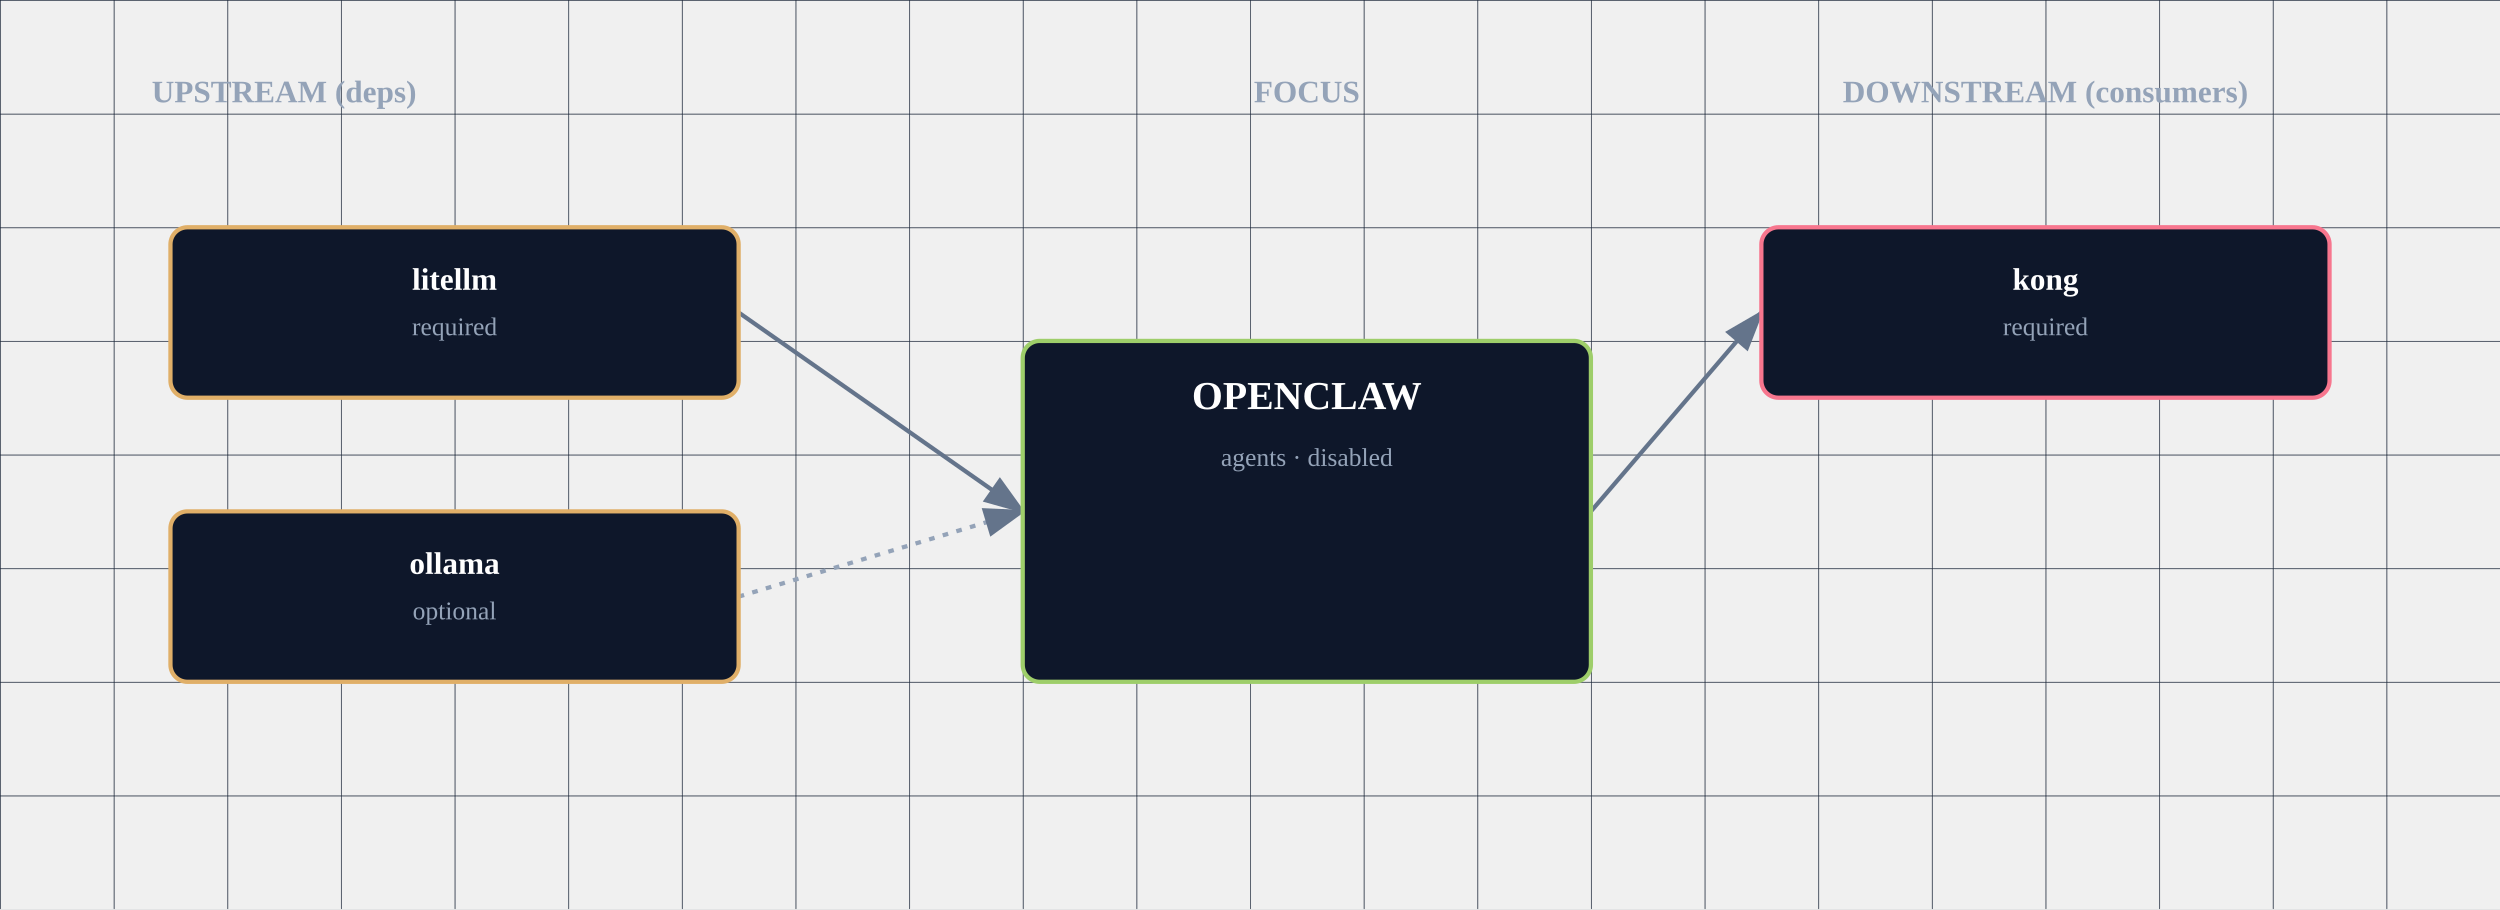
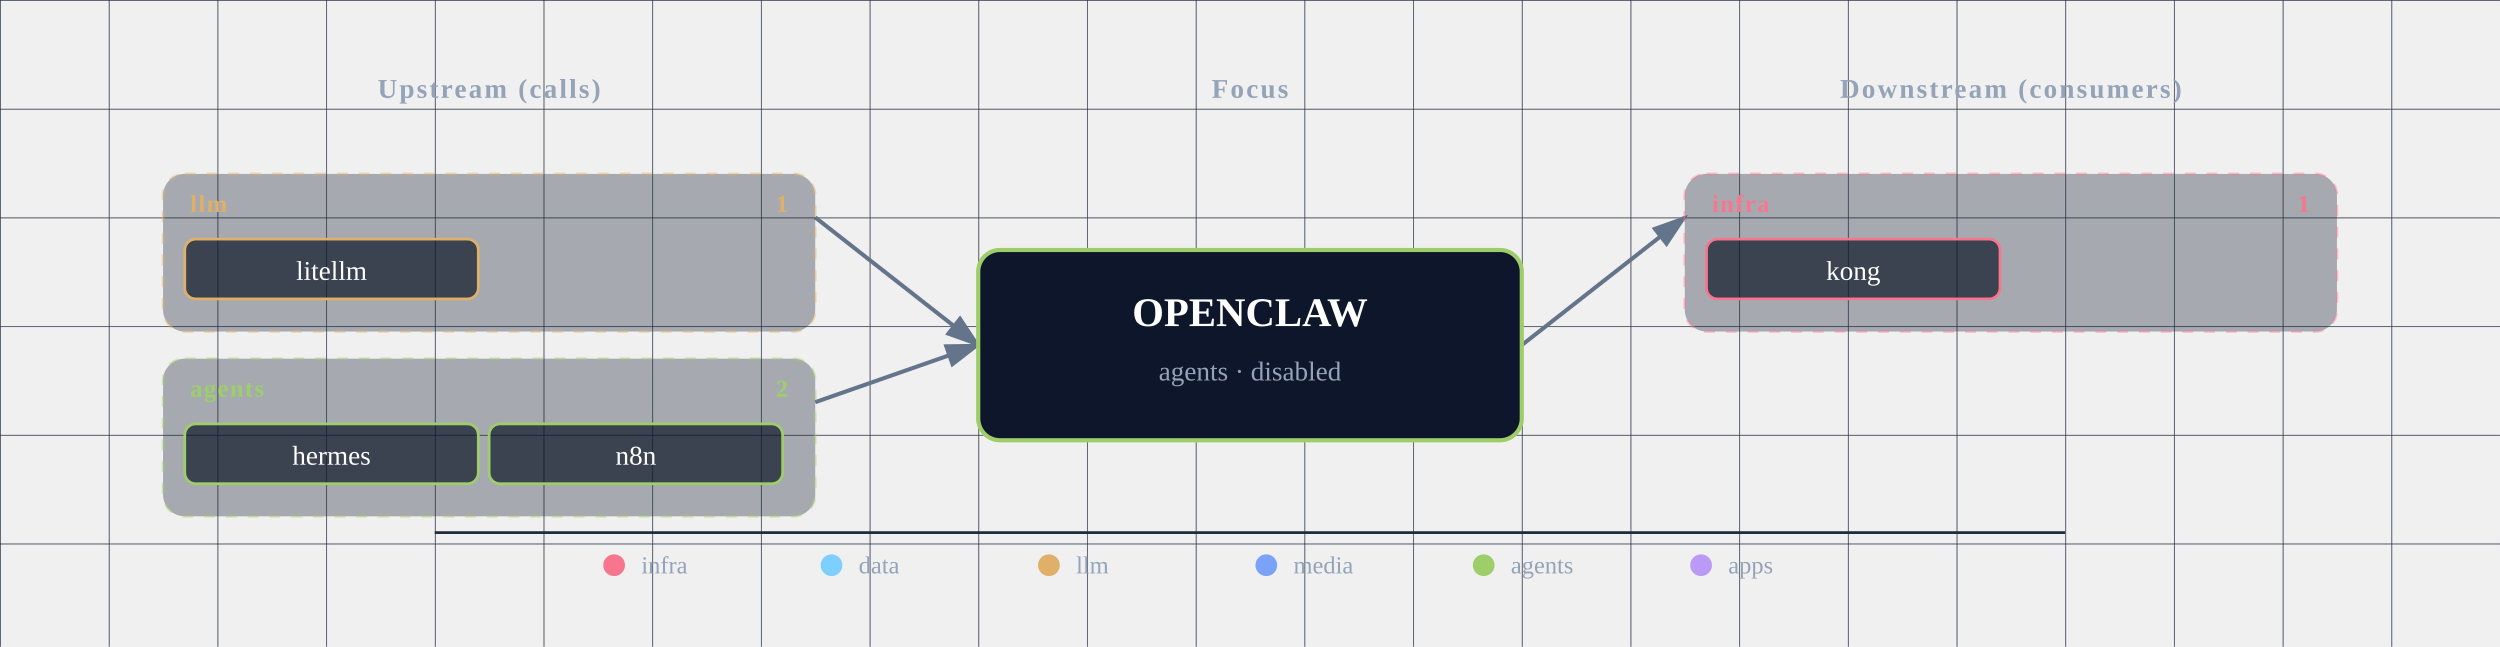
- <svg xmlns="http://www.w3.org/2000/svg" viewBox="0 0 880 320">
+ <svg xmlns="http://www.w3.org/2000/svg" viewBox="0 0 920 238">
  <defs>
    <pattern id="grid" width="40" height="40" patternUnits="userSpaceOnUse">
      <path d="M 40 0 L 0 0 0 40" fill="none" stroke="#1e293b" stroke-width="0.5" />
    </pattern>
-     <marker id="arrowhead-solid" markerWidth="10" markerHeight="7" refX="9" refY="3.5" orient="auto">
-       <polygon points="0 0, 10 3.5, 0 7" fill="#64748b" />
+     <marker id="arrowhead" markerWidth="9" markerHeight="6" refX="8" refY="3" orient="auto">
+       <polygon points="0 0, 9 3, 0 6" fill="#64748b" />
    </marker>
-     <marker id="arrowhead-dashed" markerWidth="10" markerHeight="7" refX="9" refY="3.5" orient="auto">
-       <polygon points="0 0, 10 3.5, 0 7" fill="#fbbf24" />
-     </marker>
+     <filter id="focus-glow" x="-50%" y="-50%" width="200%" height="200%">
+       <feGaussianBlur in="SourceAlpha" stdDeviation="6" />
+       <feFlood flood-color="#9ece6a" flood-opacity="0.6" />
+       <feComposite in2="SourceAlpha" operator="in" />
+       <feMerge>
+         <feMergeNode />
+         <feMergeNode in="SourceGraphic" />
+       </feMerge>
+     </filter>
  </defs>
-   <rect width="880" height="320" fill="url(#grid)" />
-   <text x="100" y="36" fill="#94a3b8" font-size="11" font-weight="600" text-anchor="middle">UPSTREAM (deps)</text>
-   <text x="460" y="36" fill="#94a3b8" font-size="11" font-weight="600" text-anchor="middle">FOCUS</text>
-   <text x="720" y="36" fill="#94a3b8" font-size="11" font-weight="600" text-anchor="middle">DOWNSTREAM (consumers)</text>
-   <line x1="260" y1="110" x2="360" y2="180" stroke="#64748b" stroke-width="1.5" marker-end="url(#arrowhead-solid)" />
-   <line x1="260" y1="210" x2="360" y2="180" stroke="#94a3b8" stroke-width="1.5" stroke-dasharray="2,3" marker-end="url(#arrowhead-solid)" />
-   <line x1="560" y1="180" x2="620" y2="110" stroke="#64748b" stroke-width="1.5" marker-end="url(#arrowhead-solid)" />
-   <g class="box-required">
-     <rect x="60" y="80" width="200" height="60" rx="6" fill="#0f172a" />
-     <rect x="60" y="80" width="200" height="60" rx="6" fill="rgba(15, 23, 42, 0.7)" stroke="#e0af68" stroke-width="1.5" />
-     <text x="160" y="102" fill="white" font-size="11" font-weight="600" text-anchor="middle">litellm</text>
-     <text x="160" y="118" fill="#94a3b8" font-size="9" text-anchor="middle">required</text>
+   <rect width="920" height="238" fill="url(#grid)" />
+   <text x="180" y="36" fill="#94a3b8" font-size="10" font-weight="600" text-anchor="middle" letter-spacing="0.08em">Upstream (calls)</text>
+   <text x="460" y="36" fill="#94a3b8" font-size="10" font-weight="600" text-anchor="middle" letter-spacing="0.08em">Focus</text>
+   <text x="740" y="36" fill="#94a3b8" font-size="10" font-weight="600" text-anchor="middle" letter-spacing="0.08em">Downstream (consumers)</text>
+   <line x1="300" y1="80" x2="360" y2="127" stroke="#64748b" stroke-width="1.5" marker-end="url(#arrowhead)" />
+   <line x1="300" y1="148" x2="360" y2="127" stroke="#64748b" stroke-width="1.5" marker-end="url(#arrowhead)" />
+   <line x1="560" y1="127" x2="620" y2="80" stroke="#64748b" stroke-width="1.5" marker-end="url(#arrowhead)" />
+   <g>
+     <g class="cluster">
+       <rect x="60" y="64" width="240" height="58" rx="8" fill="rgba(30,41,59,0.35)" stroke="#e0af68" stroke-width="1" stroke-dasharray="4,4" stroke-opacity="0.4" />
+       <text x="70" y="78" fill="#e0af68" font-size="9" font-weight="700" text-anchor="start" style="letter-spacing:0.06em;text-transform:uppercase;">llm</text>
+       <text x="290" y="78" fill="#e0af68" font-size="9" font-weight="600" text-anchor="end">1</text>
+     </g>
+     <g>
+       <rect x="68" y="88" width="108" height="22" rx="4" fill="rgba(15,23,42,0.7)" stroke="#e0af68" stroke-width="1" />
+       <text x="122" y="103" fill="white" font-size="10" text-anchor="middle">litellm</text>
+     </g>
+     <g class="cluster">
+       <rect x="60" y="132" width="240" height="58" rx="8" fill="rgba(30,41,59,0.35)" stroke="#9ece6a" stroke-width="1" stroke-dasharray="4,4" stroke-opacity="0.4" />
+       <text x="70" y="146" fill="#9ece6a" font-size="9" font-weight="700" text-anchor="start" style="letter-spacing:0.06em;text-transform:uppercase;">agents</text>
+       <text x="290" y="146" fill="#9ece6a" font-size="9" font-weight="600" text-anchor="end">2</text>
+     </g>
+     <g>
+       <rect x="68" y="156" width="108" height="22" rx="4" fill="rgba(15,23,42,0.7)" stroke="#9ece6a" stroke-width="1" />
+       <text x="122" y="171" fill="white" font-size="10" text-anchor="middle">hermes</text>
+     </g>
+     <g>
+       <rect x="180" y="156" width="108" height="22" rx="4" fill="rgba(15,23,42,0.7)" stroke="#9ece6a" stroke-width="1" />
+       <text x="234" y="171" fill="white" font-size="10" text-anchor="middle">n8n</text>
+     </g>
  </g>
-   <g class="box-optional">
-     <rect x="60" y="180" width="200" height="60" rx="6" fill="#0f172a" />
-     <rect x="60" y="180" width="200" height="60" rx="6" fill="rgba(15, 23, 42, 0.7)" stroke="#e0af68" stroke-width="1.5" />
-     <text x="160" y="202" fill="white" font-size="11" font-weight="600" text-anchor="middle">ollama</text>
-     <text x="160" y="218" fill="#94a3b8" font-size="9" text-anchor="middle">optional</text>
+   <g>
+     <g class="cluster">
+       <rect x="620" y="64" width="240" height="58" rx="8" fill="rgba(30,41,59,0.35)" stroke="#f7768e" stroke-width="1" stroke-dasharray="4,4" stroke-opacity="0.4" />
+       <text x="630" y="78" fill="#f7768e" font-size="9" font-weight="700" text-anchor="start" style="letter-spacing:0.06em;text-transform:uppercase;">infra</text>
+       <text x="850" y="78" fill="#f7768e" font-size="9" font-weight="600" text-anchor="end">1</text>
+     </g>
+     <g>
+       <rect x="628" y="88" width="108" height="22" rx="4" fill="rgba(15,23,42,0.7)" stroke="#f7768e" stroke-width="1" />
+       <text x="682" y="103" fill="white" font-size="10" text-anchor="middle">kong</text>
+     </g>
  </g>
-   <g class="box-focus">
-     <rect x="360" y="120" width="200" height="120" rx="6" fill="#0f172a" />
-     <rect x="360" y="120" width="200" height="120" rx="6" fill="rgba(15, 23, 42, 0.7)" stroke="#9ece6a" stroke-width="1.5" />
-     <text x="460" y="144" fill="white" font-size="14" font-weight="600" text-anchor="middle">OPENCLAW</text>
-     <text x="460" y="164" fill="#94a3b8" font-size="9" text-anchor="middle">agents · disabled</text>
+   <g class="focus" filter="url(#focus-glow)">
+     <rect x="360" y="92" width="200" height="70" rx="8" fill="#0f172a" stroke="#9ece6a" stroke-width="1.5" />
+     <text x="460" y="120" fill="white" font-size="15" font-weight="700" text-anchor="middle">OPENCLAW</text>
+     <text x="460" y="140" fill="#94a3b8" font-size="10" text-anchor="middle">agents · disabled</text>
  </g>
-   <g class="box-required">
-     <rect x="620" y="80" width="200" height="60" rx="6" fill="#0f172a" />
-     <rect x="620" y="80" width="200" height="60" rx="6" fill="rgba(15, 23, 42, 0.7)" stroke="#f7768e" stroke-width="1.5" />
-     <text x="720" y="102" fill="white" font-size="11" font-weight="600" text-anchor="middle">kong</text>
-     <text x="720" y="118" fill="#94a3b8" font-size="9" text-anchor="middle">required</text>
+   <g class="legend">
+     <line x1="160" y1="196" x2="760" y2="196" stroke="#1e293b" stroke-width="1" />
+     <circle cx="226" cy="208" r="4" fill="#f7768e" />
+     <text x="236" y="211" fill="#94a3b8" font-size="9" font-weight="400" text-anchor="start">infra</text>
+     <circle cx="306" cy="208" r="4" fill="#7dcfff" />
+     <text x="316" y="211" fill="#94a3b8" font-size="9" font-weight="400" text-anchor="start">data</text>
+     <circle cx="386" cy="208" r="4" fill="#e0af68" />
+     <text x="396" y="211" fill="#94a3b8" font-size="9" font-weight="400" text-anchor="start">llm</text>
+     <circle cx="466" cy="208" r="4" fill="#7aa2f7" />
+     <text x="476" y="211" fill="#94a3b8" font-size="9" font-weight="400" text-anchor="start">media</text>
+     <circle cx="546" cy="208" r="4" fill="#9ece6a" />
+     <text x="556" y="211" fill="#94a3b8" font-size="9" font-weight="400" text-anchor="start">agents</text>
+     <circle cx="626" cy="208" r="4" fill="#bb9af7" />
+     <text x="636" y="211" fill="#94a3b8" font-size="9" font-weight="400" text-anchor="start">apps</text>
  </g>
</svg>
